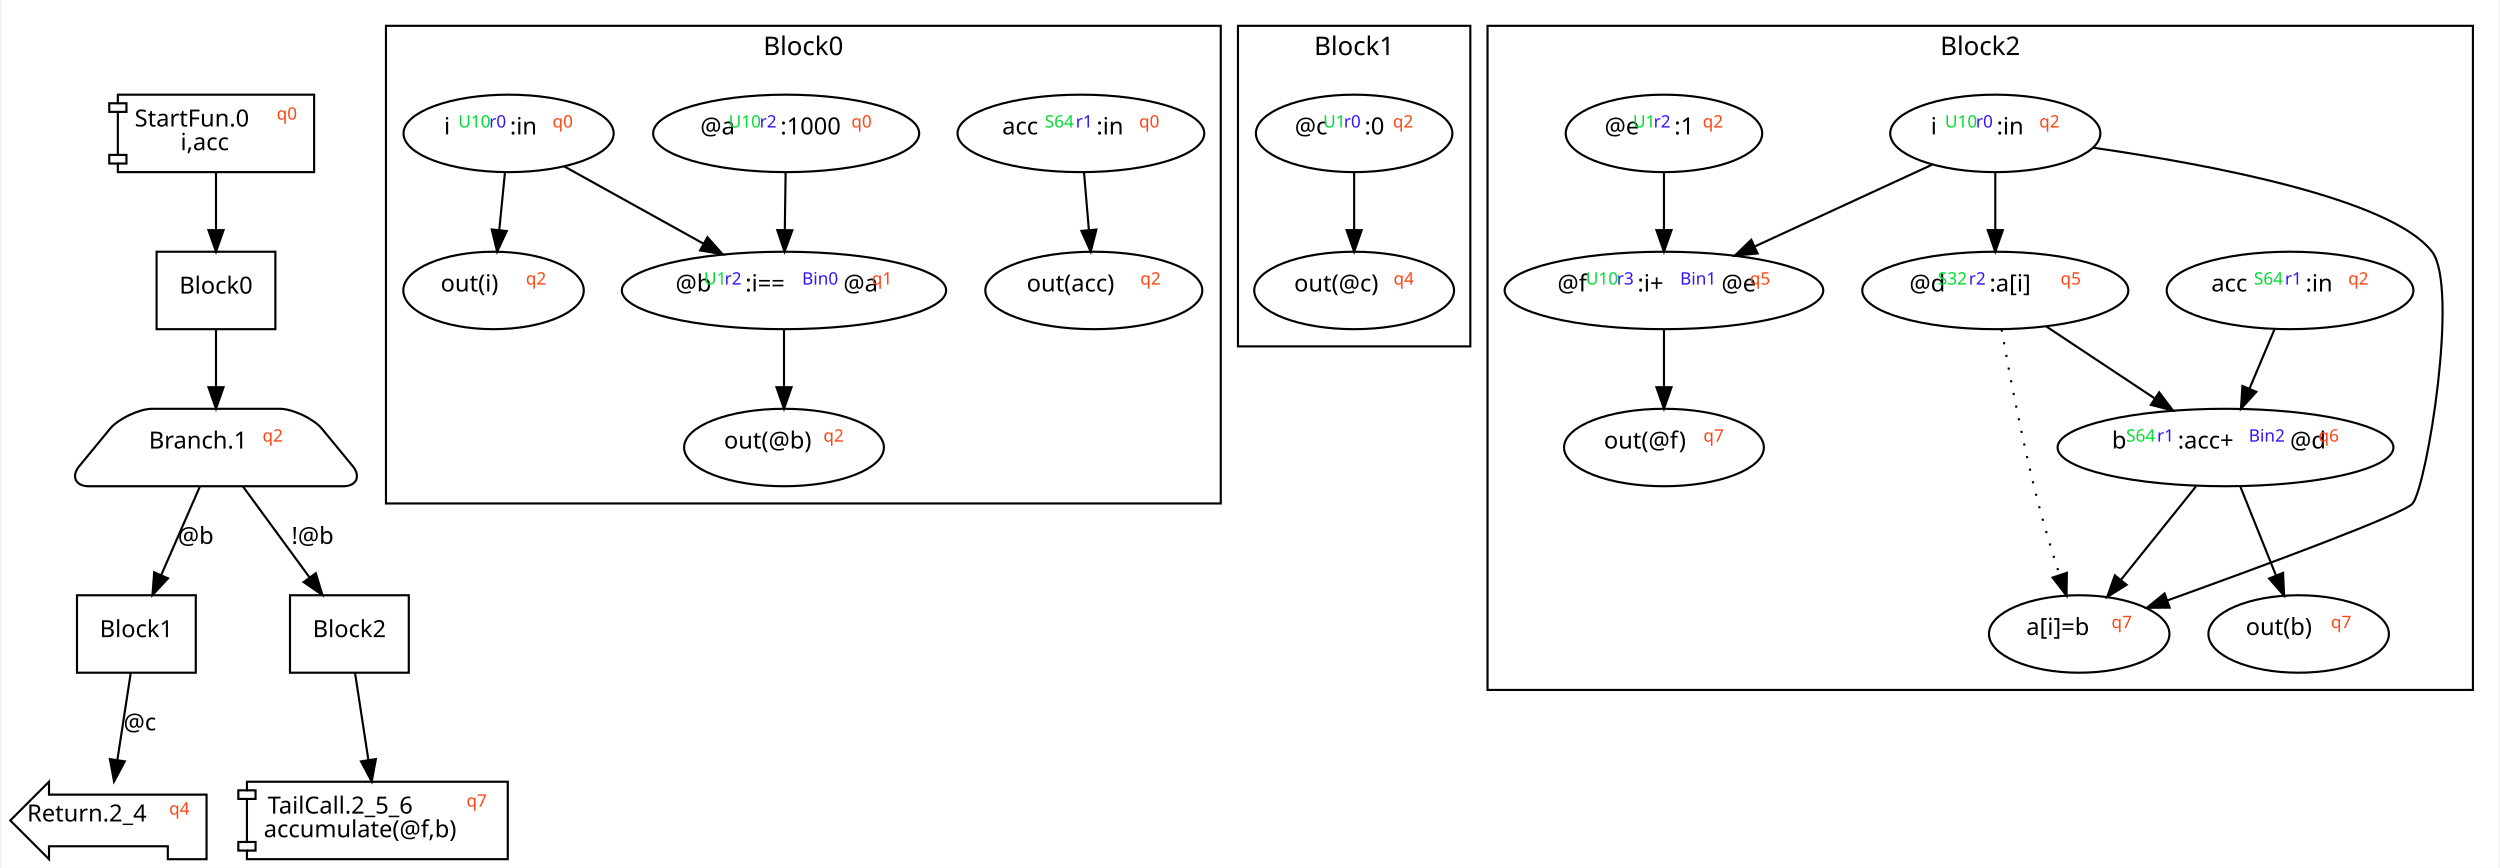
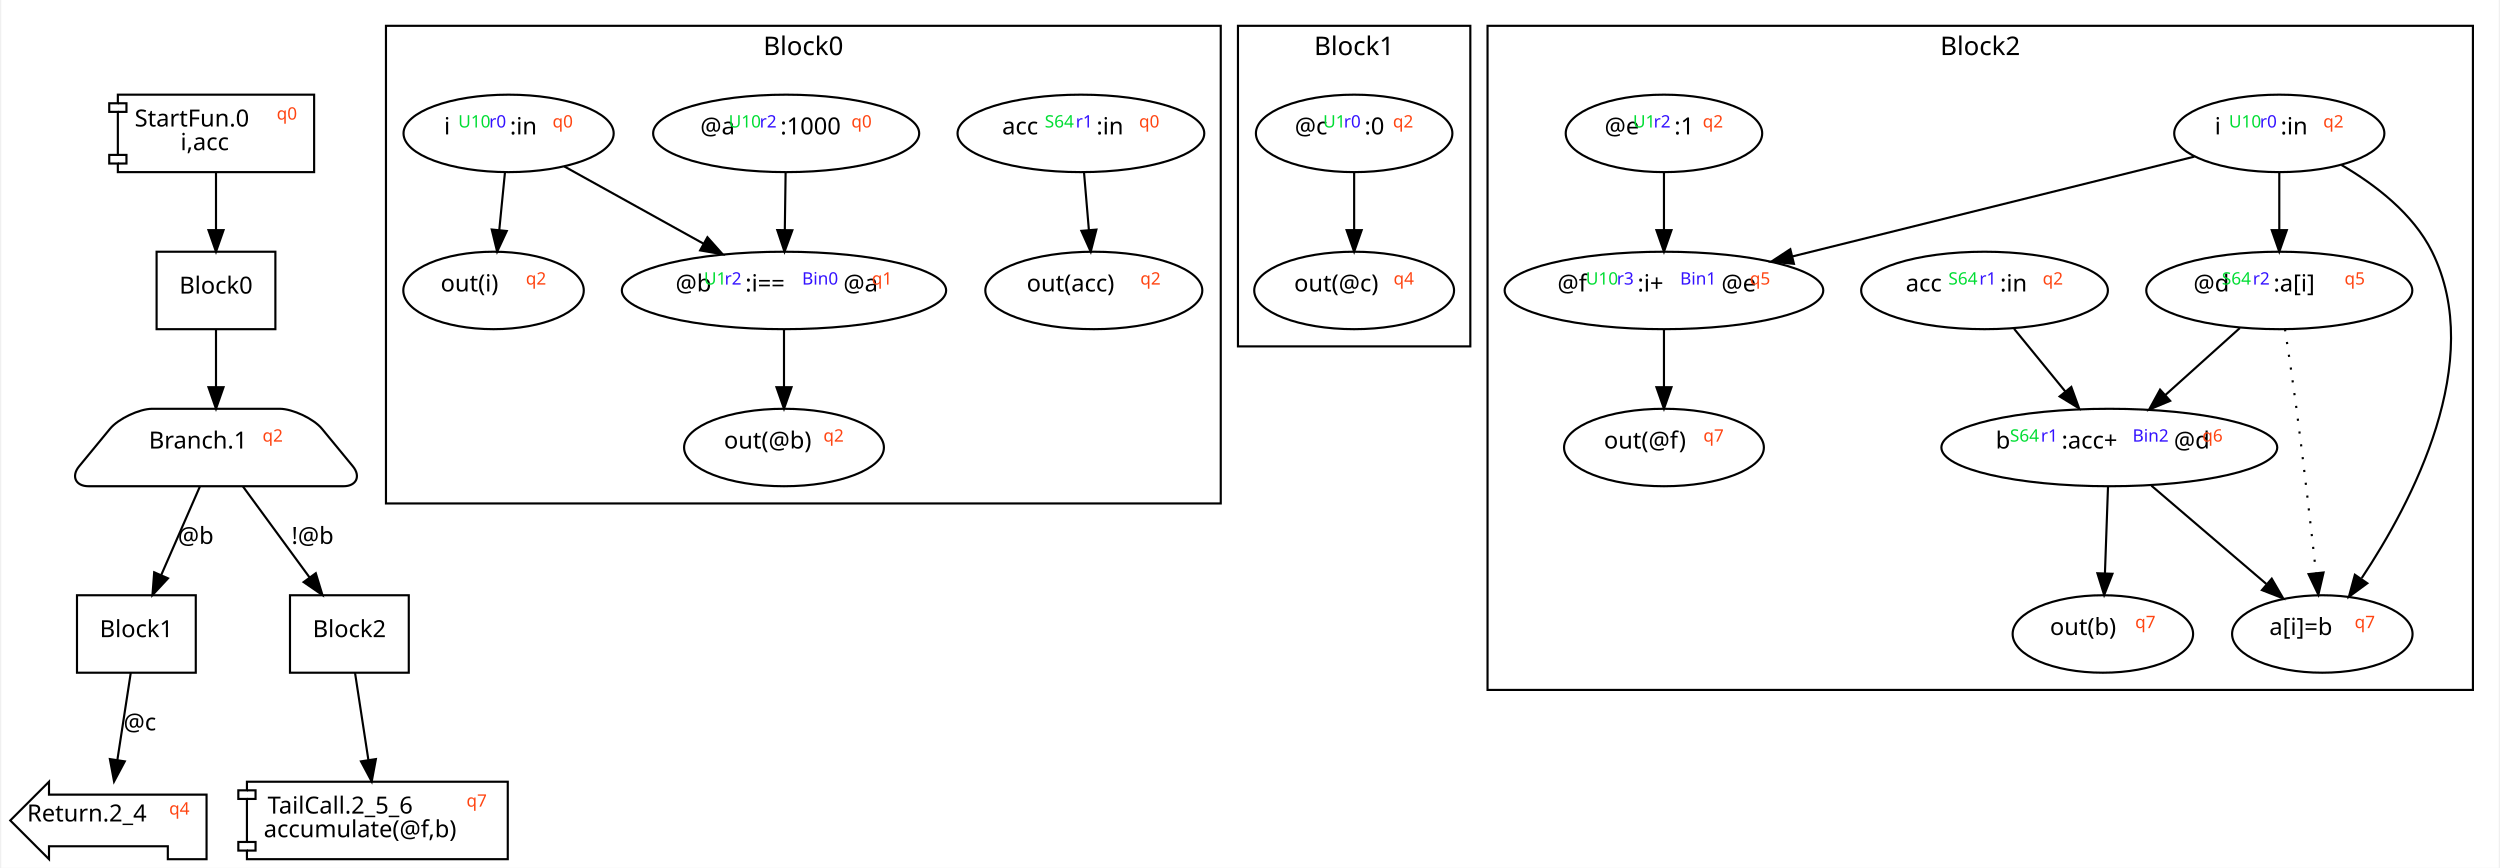
<svg xmlns="http://www.w3.org/2000/svg" width="1161pt" height="403pt" viewBox="0.00 0.00 1160.81 403.34">
  <g id="graph0" class="graph" transform="scale(1 1) rotate(0) translate(4 399.34)">
    <polygon fill="white" stroke="transparent" points="-4,4 -4,-399.34 1156.81,-399.34 1156.81,4 -4,4" />
    <g id="clust1" class="cluster">
      <polygon fill="none" stroke="black" points="174.81,-165.34 174.81,-387.34 562.81,-387.34 562.81,-165.34 174.81,-165.34" />
      <text text-anchor="middle" x="368.81" y="-373.74" font-family="Monaco" font-size="12.00">Block0</text>
    </g>
    <g id="clust2" class="cluster">
      <polygon fill="none" stroke="black" points="570.81,-238.34 570.81,-387.34 678.81,-387.34 678.81,-238.34 570.81,-238.34" />
      <text text-anchor="middle" x="624.81" y="-373.74" font-family="Monaco" font-size="12.00">Block1</text>
    </g>
    <g id="clust3" class="cluster">
      <polygon fill="none" stroke="black" points="686.81,-78.67 686.81,-387.34 1144.81,-387.34 1144.81,-78.67 686.81,-78.67" />
      <text text-anchor="middle" x="915.81" y="-373.74" font-family="Monaco" font-size="12.00">Block2</text>
    </g>
    <g id="node1" class="node">
      <polygon fill="none" stroke="black" points="141.42,-355.34 50.19,-355.34 50.19,-351.34 46.19,-351.34 46.19,-347.34 50.19,-347.34 50.19,-327.34 46.19,-327.34 46.19,-323.34 50.19,-323.34 50.19,-319.34 141.42,-319.34 141.42,-355.34" />
      <polyline fill="none" stroke="black" points="50.19,-351.34 54.19,-351.34 54.19,-347.34 50.19,-347.34 " />
      <polyline fill="none" stroke="black" points="50.19,-327.34 54.19,-327.34 54.19,-323.34 50.19,-323.34 " />
      <text text-anchor="start" x="58" y="-340.54" font-family="Monaco" font-size="11.00">StartFun.0</text>
      <text text-anchor="start" x="124.01" y="-340.54" font-family="Monaco" baseline-shift="super" font-size="8.00" fill="#ff4411">q0</text>
      <text text-anchor="start" x="79.3" y="-329.54" font-family="Monaco" font-size="11.00">i,acc</text>
    </g>
    <g id="node2" class="node">
      <polygon fill="none" stroke="black" points="123.41,-282.34 68.2,-282.34 68.2,-246.34 123.41,-246.34 123.41,-282.34" />
      <text text-anchor="middle" x="95.81" y="-262.87" font-family="Monaco" font-size="11.00">Block0</text>
    </g>
    <g id="edge1" class="edge">
      <path fill="none" stroke="black" d="M95.81,-319.15C95.81,-311.13 95.81,-301.38 95.81,-292.41" />
      <polygon fill="black" stroke="black" points="99.31,-292.37 95.81,-282.37 92.31,-292.37 99.31,-292.37" />
    </g>
    <g id="node3" class="node">
      <path fill="none" stroke="black" d="M125.41,-209.34C125.41,-209.34 66.2,-209.34 66.2,-209.34 60.2,-209.34 50.39,-204.7 46.57,-200.07 46.57,-200.07 32.19,-182.6 32.19,-182.6 28.38,-177.97 30.57,-173.34 36.57,-173.34 36.57,-173.34 155.05,-173.34 155.05,-173.34 161.05,-173.34 163.23,-177.97 159.42,-182.6 159.42,-182.6 145.04,-200.07 145.04,-200.07 141.23,-204.7 131.41,-209.34 125.41,-209.34" />
      <text text-anchor="start" x="64.6" y="-190.87" font-family="Monaco" font-size="11.00">Branch.1</text>
      <text text-anchor="start" x="117.41" y="-190.87" font-family="Monaco" baseline-shift="super" font-size="8.00" fill="#ff4411">q2</text>
    </g>
    <g id="edge2" class="edge">
      <path fill="none" stroke="black" d="M95.81,-246.15C95.81,-238.13 95.81,-228.38 95.81,-219.41" />
      <polygon fill="black" stroke="black" points="99.31,-219.37 95.81,-209.37 92.31,-219.37 99.31,-219.37" />
    </g>
    <g id="node4" class="node">
      <polygon fill="none" stroke="black" points="86.41,-122.67 31.2,-122.67 31.2,-86.67 86.41,-86.67 86.41,-122.67" />
      <text text-anchor="middle" x="58.81" y="-103.2" font-family="Monaco" font-size="11.00">Block1</text>
    </g>
    <g id="edge3" class="edge">
      <path fill="none" stroke="black" d="M88.32,-173.2C83.15,-161.38 76.19,-145.44 70.32,-132.01" />
      <polygon fill="black" stroke="black" points="73.49,-130.54 66.28,-122.78 67.08,-133.34 73.49,-130.54" />
      <text text-anchor="middle" x="86.41" y="-146.54" font-family="Monaco" font-size="11.00">@b</text>
    </g>
    <g id="node5" class="node">
      <polygon fill="none" stroke="black" points="185.41,-122.67 130.2,-122.67 130.2,-86.67 185.41,-86.67 185.41,-122.67" />
      <text text-anchor="middle" x="157.81" y="-103.2" font-family="Monaco" font-size="11.00">Block2</text>
    </g>
    <g id="edge4" class="edge">
      <path fill="none" stroke="black" d="M108.35,-173.2C117.26,-161.04 129.36,-144.51 139.37,-130.85" />
      <polygon fill="black" stroke="black" points="142.19,-132.91 145.28,-122.78 136.55,-128.78 142.19,-132.91" />
      <text text-anchor="middle" x="140.71" y="-146.54" font-family="Monaco" font-size="11.00">!@b</text>
    </g>
    <g id="node6" class="node">
      <polygon fill="none" stroke="black" points="91.42,-30 18.19,-30 18.19,-36 0.19,-18 18.19,0 18.19,-6 73.42,-6 73.42,0 91.42,0 91.42,-30" />
      <text text-anchor="start" x="8" y="-17.53" font-family="Monaco" font-size="11.00">Return.2_4</text>
      <text text-anchor="start" x="74.01" y="-17.53" font-family="Monaco" baseline-shift="super" font-size="8.00" fill="#ff4411">q4</text>
    </g>
    <g id="edge5" class="edge">
      <path fill="none" stroke="black" d="M56.18,-86.53C54.4,-74.94 52.01,-59.39 49.97,-46.13" />
      <polygon fill="black" stroke="black" points="53.41,-45.46 48.43,-36.11 46.49,-46.52 53.41,-45.46" />
      <text text-anchor="middle" x="60.41" y="-59.87" font-family="Monaco" font-size="11.00">@c</text>
    </g>
    <g id="node7" class="node">
      <polygon fill="none" stroke="black" points="231.42,-36 110.19,-36 110.19,-32 106.19,-32 106.19,-28 110.19,-28 110.19,-8 106.19,-8 106.19,-4 110.19,-4 110.19,0 231.42,0 231.42,-36" />
      <polyline fill="none" stroke="black" points="110.19,-32 114.19,-32 114.19,-28 110.19,-28 " />
      <polyline fill="none" stroke="black" points="110.19,-8 114.19,-8 114.19,-4 110.19,-4 " />
      <text text-anchor="start" x="119.8" y="-21.2" font-family="Monaco" font-size="11.00">TailCall.2_5_6</text>
      <text text-anchor="start" x="212.21" y="-21.2" font-family="Monaco" baseline-shift="super" font-size="8.00" fill="#ff4411">q7</text>
      <text text-anchor="start" x="118" y="-10.2" font-family="Monaco" font-size="11.00">accumulate(@f,b)</text>
    </g>
    <g id="edge6" class="edge">
      <path fill="none" stroke="black" d="M160.44,-86.53C162.22,-74.94 164.6,-59.39 166.64,-46.13" />
      <polygon fill="black" stroke="black" points="170.12,-46.52 168.18,-36.11 163.2,-45.46 170.12,-46.52" />
    </g>
    <g id="node8" class="node">
      <ellipse fill="none" stroke="black" cx="503.81" cy="-264.34" rx="50.43" ry="18" />
      <text text-anchor="start" x="472.6" y="-263.87" font-family="Monaco" font-size="11.00">out(acc)</text>
      <text text-anchor="start" x="525.41" y="-263.87" font-family="Monaco" baseline-shift="super" font-size="8.00" fill="#ff4411">q2</text>
    </g>
    <g id="node9" class="node">
      <ellipse fill="none" stroke="black" cx="497.81" cy="-337.34" rx="57.34" ry="18" />
      <text text-anchor="start" x="461.2" y="-336.87" font-family="Monaco" font-size="11.00">acc</text>
      <text text-anchor="start" x="481" y="-336.87" font-family="Monaco" baseline-shift="super" font-size="8.00" fill="#00dd33">S64</text>
      <text text-anchor="start" x="495.41" y="-336.87" font-family="Monaco" baseline-shift="super" font-size="8.00" fill="#3311ff">r1</text>
      <text text-anchor="start" x="505.01" y="-336.87" font-family="Monaco" font-size="11.00">:in</text>
      <text text-anchor="start" x="524.81" y="-336.87" font-family="Monaco" baseline-shift="super" font-size="8.00" fill="#ff4411">q0</text>
    </g>
    <g id="edge7" class="edge">
      <path fill="none" stroke="black" d="M499.26,-319.15C499.94,-311.13 500.76,-301.38 501.52,-292.41" />
      <polygon fill="black" stroke="black" points="505.01,-292.62 502.37,-282.37 498.04,-292.04 505.01,-292.62" />
    </g>
    <g id="node10" class="node">
      <ellipse fill="none" stroke="black" cx="231.81" cy="-337.34" rx="48.84" ry="18" />
      <text text-anchor="start" x="201.8" y="-336.87" font-family="Monaco" font-size="11.00">i</text>
      <text text-anchor="start" x="208.4" y="-336.87" font-family="Monaco" baseline-shift="super" font-size="8.00" fill="#00dd33">U10</text>
      <text text-anchor="start" x="222.8" y="-336.87" font-family="Monaco" baseline-shift="super" font-size="8.00" fill="#3311ff">r0</text>
      <text text-anchor="start" x="232.41" y="-336.87" font-family="Monaco" font-size="11.00">:in</text>
      <text text-anchor="start" x="252.21" y="-336.87" font-family="Monaco" baseline-shift="super" font-size="8.00" fill="#ff4411">q0</text>
    </g>
    <g id="node13" class="node">
      <ellipse fill="none" stroke="black" cx="224.81" cy="-264.34" rx="41.94" ry="18" />
      <text text-anchor="start" x="200.2" y="-263.87" font-family="Monaco" font-size="11.00">out(i)</text>
      <text text-anchor="start" x="239.81" y="-263.87" font-family="Monaco" baseline-shift="super" font-size="8.00" fill="#ff4411">q2</text>
    </g>
    <g id="edge9" class="edge">
      <path fill="none" stroke="black" d="M230.11,-319.15C229.32,-311.13 228.36,-301.38 227.47,-292.41" />
      <polygon fill="black" stroke="black" points="230.95,-291.97 226.49,-282.37 223.98,-292.66 230.95,-291.97" />
    </g>
    <g id="node14" class="node">
      <ellipse fill="none" stroke="black" cx="359.81" cy="-264.34" rx="75.37" ry="18" />
      <text text-anchor="start" x="309.4" y="-263.87" font-family="Monaco" font-size="11.00">@b</text>
      <text text-anchor="start" x="322.6" y="-263.87" font-family="Monaco" baseline-shift="super" font-size="8.00" fill="#00dd33">U1</text>
      <text text-anchor="start" x="332.2" y="-263.87" font-family="Monaco" baseline-shift="super" font-size="8.00" fill="#3311ff">r2</text>
      <text text-anchor="start" x="341.8" y="-263.87" font-family="Monaco" font-size="11.00">:i==</text>
      <text text-anchor="start" x="368.21" y="-263.87" font-family="Monaco" baseline-shift="super" font-size="8.00" fill="#3311ff">Bin0</text>
      <text text-anchor="start" x="387.41" y="-263.87" font-family="Monaco" font-size="11.00">@a</text>
      <text text-anchor="start" x="400.61" y="-263.87" font-family="Monaco" baseline-shift="super" font-size="8.00" fill="#ff4411">q1</text>
    </g>
    <g id="edge10" class="edge">
      <path fill="none" stroke="black" d="M257.71,-321.97C276.29,-311.66 301.61,-297.62 322.38,-286.1" />
      <polygon fill="black" stroke="black" points="324.22,-289.08 331.27,-281.17 320.83,-282.96 324.22,-289.08" />
    </g>
    <g id="node11" class="node">
      <ellipse fill="none" stroke="black" cx="359.81" cy="-191.34" rx="46.44" ry="18" />
      <text text-anchor="start" x="331.9" y="-190.87" font-family="Monaco" font-size="11.00">out(@b)</text>
      <text text-anchor="start" x="378.11" y="-190.87" font-family="Monaco" baseline-shift="super" font-size="8.00" fill="#ff4411">q2</text>
    </g>
    <g id="node12" class="node">
      <ellipse fill="none" stroke="black" cx="360.81" cy="-337.34" rx="61.83" ry="18" />
      <text text-anchor="start" x="320.9" y="-336.87" font-family="Monaco" font-size="11.00">@a</text>
      <text text-anchor="start" x="334.1" y="-336.87" font-family="Monaco" baseline-shift="super" font-size="8.00" fill="#00dd33">U10</text>
      <text text-anchor="start" x="348.5" y="-336.87" font-family="Monaco" baseline-shift="super" font-size="8.00" fill="#3311ff">r2</text>
      <text text-anchor="start" x="358.11" y="-336.87" font-family="Monaco" font-size="11.00">:1000</text>
      <text text-anchor="start" x="391.11" y="-336.87" font-family="Monaco" baseline-shift="super" font-size="8.00" fill="#ff4411">q0</text>
    </g>
    <g id="edge11" class="edge">
      <path fill="none" stroke="black" d="M360.56,-319.15C360.45,-311.13 360.31,-301.38 360.19,-292.41" />
      <polygon fill="black" stroke="black" points="363.69,-292.32 360.05,-282.37 356.69,-292.41 363.69,-292.32" />
    </g>
    <g id="edge8" class="edge">
      <path fill="none" stroke="black" d="M359.81,-246.15C359.81,-238.13 359.81,-228.38 359.81,-219.41" />
      <polygon fill="black" stroke="black" points="363.31,-219.37 359.81,-209.37 356.31,-219.37 363.31,-219.37" />
    </g>
    <g id="node15" class="node">
      <ellipse fill="none" stroke="black" cx="624.81" cy="-337.34" rx="45.66" ry="18" />
      <text text-anchor="start" x="597.2" y="-336.87" font-family="Monaco" font-size="11.00">@c</text>
      <text text-anchor="start" x="610.4" y="-336.87" font-family="Monaco" baseline-shift="super" font-size="8.00" fill="#00dd33">U1</text>
      <text text-anchor="start" x="620.01" y="-336.87" font-family="Monaco" baseline-shift="super" font-size="8.00" fill="#3311ff">r0</text>
      <text text-anchor="start" x="629.61" y="-336.87" font-family="Monaco" font-size="11.00">:0</text>
      <text text-anchor="start" x="642.81" y="-336.87" font-family="Monaco" baseline-shift="super" font-size="8.00" fill="#ff4411">q2</text>
    </g>
    <g id="node16" class="node">
      <ellipse fill="none" stroke="black" cx="624.81" cy="-264.34" rx="46.44" ry="18" />
      <text text-anchor="start" x="596.9" y="-263.87" font-family="Monaco" font-size="11.00">out(@c)</text>
      <text text-anchor="start" x="643.11" y="-263.87" font-family="Monaco" baseline-shift="super" font-size="8.00" fill="#ff4411">q4</text>
    </g>
    <g id="edge12" class="edge">
      <path fill="none" stroke="black" d="M624.81,-319.15C624.81,-311.13 624.81,-301.38 624.81,-292.41" />
      <polygon fill="black" stroke="black" points="628.31,-292.37 624.81,-282.37 621.31,-292.37 628.31,-292.37" />
    </g>
    <g id="node17" class="node">
      <ellipse fill="none" stroke="black" cx="768.81" cy="-337.34" rx="45.66" ry="18" />
      <text text-anchor="start" x="741.2" y="-336.87" font-family="Monaco" font-size="11.00">@e</text>
      <text text-anchor="start" x="754.4" y="-336.87" font-family="Monaco" baseline-shift="super" font-size="8.00" fill="#00dd33">U1</text>
      <text text-anchor="start" x="764.01" y="-336.87" font-family="Monaco" baseline-shift="super" font-size="8.00" fill="#3311ff">r2</text>
      <text text-anchor="start" x="773.61" y="-336.87" font-family="Monaco" font-size="11.00">:1</text>
      <text text-anchor="start" x="786.81" y="-336.87" font-family="Monaco" baseline-shift="super" font-size="8.00" fill="#ff4411">q2</text>
    </g>
-     <g id="node22" class="node">
+     <g id="node20" class="node">
      <ellipse fill="none" stroke="black" cx="768.81" cy="-264.34" rx="74.05" ry="18" />
      <text text-anchor="start" x="719.3" y="-263.87" font-family="Monaco" font-size="11.00">@f</text>
      <text text-anchor="start" x="732.5" y="-263.87" font-family="Monaco" baseline-shift="super" font-size="8.00" fill="#00dd33">U10</text>
      <text text-anchor="start" x="746.9" y="-263.87" font-family="Monaco" baseline-shift="super" font-size="8.00" fill="#3311ff">r3</text>
      <text text-anchor="start" x="756.5" y="-263.87" font-family="Monaco" font-size="11.00">:i+</text>
      <text text-anchor="start" x="776.31" y="-263.87" font-family="Monaco" baseline-shift="super" font-size="8.00" fill="#3311ff">Bin1</text>
      <text text-anchor="start" x="795.51" y="-263.87" font-family="Monaco" font-size="11.00">@e</text>
      <text text-anchor="start" x="808.71" y="-263.87" font-family="Monaco" baseline-shift="super" font-size="8.00" fill="#ff4411">q5</text>
    </g>
-     <g id="edge19" class="edge">
+     <g id="edge17" class="edge">
      <path fill="none" stroke="black" d="M768.81,-319.15C768.81,-311.13 768.81,-301.38 768.81,-292.41" />
      <polygon fill="black" stroke="black" points="772.31,-292.37 768.81,-282.37 765.31,-292.37 772.31,-292.37" />
    </g>
    <g id="node18" class="node">
-       <ellipse fill="none" stroke="black" cx="1063.81" cy="-104.67" rx="41.94" ry="18" />
-       <text text-anchor="start" x="1039.2" y="-104.2" font-family="Monaco" font-size="11.00">out(b)</text>
-       <text text-anchor="start" x="1078.81" y="-104.2" font-family="Monaco" baseline-shift="super" font-size="8.00" fill="#ff4411">q7</text>
+       <ellipse fill="none" stroke="black" cx="972.81" cy="-104.67" rx="41.94" ry="18" />
+       <text text-anchor="start" x="948.2" y="-104.2" font-family="Monaco" font-size="11.00">out(b)</text>
+       <text text-anchor="start" x="987.81" y="-104.2" font-family="Monaco" baseline-shift="super" font-size="8.00" fill="#ff4411">q7</text>
    </g>
    <g id="node19" class="node">
-       <ellipse fill="none" stroke="black" cx="1059.81" cy="-264.34" rx="57.34" ry="18" />
-       <text text-anchor="start" x="1023.2" y="-263.87" font-family="Monaco" font-size="11.00">acc</text>
-       <text text-anchor="start" x="1043" y="-263.87" font-family="Monaco" baseline-shift="super" font-size="8.00" fill="#00dd33">S64</text>
-       <text text-anchor="start" x="1057.41" y="-263.87" font-family="Monaco" baseline-shift="super" font-size="8.00" fill="#3311ff">r1</text>
-       <text text-anchor="start" x="1067.01" y="-263.87" font-family="Monaco" font-size="11.00">:in</text>
-       <text text-anchor="start" x="1086.81" y="-263.87" font-family="Monaco" baseline-shift="super" font-size="8.00" fill="#ff4411">q2</text>
-     </g>
-     <g id="node20" class="node">
-       <ellipse fill="none" stroke="black" cx="1029.81" cy="-191.34" rx="78.05" ry="18" />
-       <text text-anchor="start" x="977" y="-190.87" font-family="Monaco" font-size="11.00">b</text>
-       <text text-anchor="start" x="983.6" y="-190.87" font-family="Monaco" baseline-shift="super" font-size="8.00" fill="#00dd33">S64</text>
-       <text text-anchor="start" x="998" y="-190.87" font-family="Monaco" baseline-shift="super" font-size="8.00" fill="#3311ff">r1</text>
-       <text text-anchor="start" x="1007.6" y="-190.87" font-family="Monaco" font-size="11.00">:acc+</text>
-       <text text-anchor="start" x="1040.61" y="-190.87" font-family="Monaco" baseline-shift="super" font-size="8.00" fill="#3311ff">Bin2</text>
-       <text text-anchor="start" x="1059.81" y="-190.87" font-family="Monaco" font-size="11.00">@d</text>
-       <text text-anchor="start" x="1073.01" y="-190.87" font-family="Monaco" baseline-shift="super" font-size="8.00" fill="#ff4411">q6</text>
-     </g>
-     <g id="edge14" class="edge">
-       <path fill="none" stroke="black" d="M1052.54,-246.15C1049.08,-237.95 1044.86,-227.96 1041,-218.82" />
-       <polygon fill="black" stroke="black" points="1044.12,-217.21 1037,-209.37 1037.67,-219.94 1044.12,-217.21" />
-     </g>
-     <g id="edge21" class="edge">
-       <path fill="none" stroke="black" d="M1036.69,-173.2C1041.42,-161.42 1047.79,-145.54 1053.17,-132.14" />
-       <polygon fill="black" stroke="black" points="1056.57,-133.07 1057.05,-122.49 1050.08,-130.46 1056.57,-133.07" />
+       <ellipse fill="none" stroke="black" cx="1074.81" cy="-104.67" rx="41.94" ry="18" />
+       <text text-anchor="start" x="1050.2" y="-104.2" font-family="Monaco" font-size="11.00">a[i]=b</text>
+       <text text-anchor="start" x="1089.81" y="-104.2" font-family="Monaco" baseline-shift="super" font-size="8.00" fill="#ff4411">q7</text>
    </g>
    <g id="node21" class="node">
-       <ellipse fill="none" stroke="black" cx="961.81" cy="-104.67" rx="41.94" ry="18" />
-       <text text-anchor="start" x="937.2" y="-104.2" font-family="Monaco" font-size="11.00">a[i]=b</text>
-       <text text-anchor="start" x="976.81" y="-104.2" font-family="Monaco" baseline-shift="super" font-size="8.00" fill="#ff4411">q7</text>
-     </g>
-     <g id="edge16" class="edge">
-       <path fill="none" stroke="black" d="M1016.05,-173.2C1006.08,-160.8 992.47,-143.85 981.38,-130.04" />
-       <polygon fill="black" stroke="black" points="983.85,-127.52 974.85,-121.92 978.39,-131.9 983.85,-127.52" />
-     </g>
-     <g id="node23" class="node">
      <ellipse fill="none" stroke="black" cx="768.81" cy="-191.34" rx="46.44" ry="18" />
      <text text-anchor="start" x="740.9" y="-190.87" font-family="Monaco" font-size="11.00">out(@f)</text>
      <text text-anchor="start" x="787.11" y="-190.87" font-family="Monaco" baseline-shift="super" font-size="8.00" fill="#ff4411">q7</text>
    </g>
-     <g id="edge18" class="edge">
+     <g id="edge16" class="edge">
      <path fill="none" stroke="black" d="M768.81,-246.15C768.81,-238.13 768.81,-228.38 768.81,-219.41" />
      <polygon fill="black" stroke="black" points="772.31,-219.37 768.81,-209.37 765.31,-219.37 772.31,-219.37" />
    </g>
+     <g id="node22" class="node">
+       <ellipse fill="none" stroke="black" cx="917.81" cy="-264.34" rx="57.34" ry="18" />
+       <text text-anchor="start" x="881.2" y="-263.87" font-family="Monaco" font-size="11.00">acc</text>
+       <text text-anchor="start" x="901" y="-263.87" font-family="Monaco" baseline-shift="super" font-size="8.00" fill="#00dd33">S64</text>
+       <text text-anchor="start" x="915.41" y="-263.87" font-family="Monaco" baseline-shift="super" font-size="8.00" fill="#3311ff">r1</text>
+       <text text-anchor="start" x="925.01" y="-263.87" font-family="Monaco" font-size="11.00">:in</text>
+       <text text-anchor="start" x="944.81" y="-263.87" font-family="Monaco" baseline-shift="super" font-size="8.00" fill="#ff4411">q2</text>
+     </g>
+     <g id="node23" class="node">
+       <ellipse fill="none" stroke="black" cx="975.81" cy="-191.34" rx="78.05" ry="18" />
+       <text text-anchor="start" x="923" y="-190.87" font-family="Monaco" font-size="11.00">b</text>
+       <text text-anchor="start" x="929.6" y="-190.87" font-family="Monaco" baseline-shift="super" font-size="8.00" fill="#00dd33">S64</text>
+       <text text-anchor="start" x="944" y="-190.87" font-family="Monaco" baseline-shift="super" font-size="8.00" fill="#3311ff">r1</text>
+       <text text-anchor="start" x="953.6" y="-190.87" font-family="Monaco" font-size="11.00">:acc+</text>
+       <text text-anchor="start" x="986.61" y="-190.87" font-family="Monaco" baseline-shift="super" font-size="8.00" fill="#3311ff">Bin2</text>
+       <text text-anchor="start" x="1005.81" y="-190.87" font-family="Monaco" font-size="11.00">@d</text>
+       <text text-anchor="start" x="1019.01" y="-190.87" font-family="Monaco" baseline-shift="super" font-size="8.00" fill="#ff4411">q6</text>
+     </g>
+     <g id="edge19" class="edge">
+       <path fill="none" stroke="black" d="M931.55,-246.51C938.67,-237.8 947.5,-226.98 955.4,-217.32" />
+       <polygon fill="black" stroke="black" points="958.14,-219.49 961.76,-209.54 952.72,-215.07 958.14,-219.49" />
+     </g>
+     <g id="edge21" class="edge">
+       <path fill="none" stroke="black" d="M975.2,-173.2C974.79,-161.61 974.24,-146.06 973.77,-132.8" />
+       <polygon fill="black" stroke="black" points="977.26,-132.65 973.41,-122.78 970.27,-132.89 977.26,-132.65" />
+     </g>
+     <g id="edge14" class="edge">
+       <path fill="none" stroke="black" d="M995.37,-173.61C1010.67,-160.52 1032.09,-142.2 1048.83,-127.89" />
+       <polygon fill="black" stroke="black" points="1051.3,-130.38 1056.62,-121.22 1046.75,-125.06 1051.3,-130.38" />
+     </g>
    <g id="node24" class="node">
-       <ellipse fill="none" stroke="black" cx="922.81" cy="-337.34" rx="48.84" ry="18" />
-       <text text-anchor="start" x="892.8" y="-336.87" font-family="Monaco" font-size="11.00">i</text>
-       <text text-anchor="start" x="899.4" y="-336.87" font-family="Monaco" baseline-shift="super" font-size="8.00" fill="#00dd33">U10</text>
-       <text text-anchor="start" x="913.8" y="-336.87" font-family="Monaco" baseline-shift="super" font-size="8.00" fill="#3311ff">r0</text>
-       <text text-anchor="start" x="923.41" y="-336.87" font-family="Monaco" font-size="11.00">:in</text>
-       <text text-anchor="start" x="943.21" y="-336.87" font-family="Monaco" baseline-shift="super" font-size="8.00" fill="#ff4411">q2</text>
-     </g>
-     <g id="edge17" class="edge">
-       <path fill="none" stroke="black" d="M968.33,-330.67C1022.12,-322.94 1106.75,-307.13 1125.81,-282.34 1138.41,-265.94 1123.49,-173.9 1116.81,-165.34 1113.08,-160.56 1047.37,-136.31 1002.71,-120.24" />
-       <polygon fill="black" stroke="black" points="1003.85,-116.92 993.25,-116.84 1001.48,-123.51 1003.85,-116.92" />
+       <ellipse fill="none" stroke="black" cx="1054.81" cy="-337.34" rx="48.84" ry="18" />
+       <text text-anchor="start" x="1024.8" y="-336.87" font-family="Monaco" font-size="11.00">i</text>
+       <text text-anchor="start" x="1031.4" y="-336.87" font-family="Monaco" baseline-shift="super" font-size="8.00" fill="#00dd33">U10</text>
+       <text text-anchor="start" x="1045.8" y="-336.87" font-family="Monaco" baseline-shift="super" font-size="8.00" fill="#3311ff">r0</text>
+       <text text-anchor="start" x="1055.41" y="-336.87" font-family="Monaco" font-size="11.00">:in</text>
+       <text text-anchor="start" x="1075.21" y="-336.87" font-family="Monaco" baseline-shift="super" font-size="8.00" fill="#ff4411">q2</text>
+     </g>
+     <g id="edge15" class="edge">
+       <path fill="none" stroke="black" d="M1083.7,-322.66C1099.25,-313.6 1117,-300.1 1125.81,-282.34 1151.06,-231.4 1116.5,-165.84 1093.12,-130.65" />
+       <polygon fill="black" stroke="black" points="1095.71,-128.24 1087.17,-121.97 1089.94,-132.2 1095.71,-128.24" />
+     </g>
+     <g id="edge18" class="edge">
+       <path fill="none" stroke="black" d="M1015.34,-326.54C966.98,-314.54 884.59,-294.08 828.48,-280.15" />
+       <polygon fill="black" stroke="black" points="829.22,-276.73 818.67,-277.72 827.53,-283.52 829.22,-276.73" />
+     </g>
+     <g id="node25" class="node">
+       <ellipse fill="none" stroke="black" cx="1054.81" cy="-264.34" rx="61.83" ry="18" />
+       <text text-anchor="start" x="1014.9" y="-263.87" font-family="Monaco" font-size="11.00">@d</text>
+       <text text-anchor="start" x="1028.1" y="-263.87" font-family="Monaco" baseline-shift="super" font-size="8.00" fill="#00dd33">S64</text>
+       <text text-anchor="start" x="1042.5" y="-263.87" font-family="Monaco" baseline-shift="super" font-size="8.00" fill="#3311ff">r2</text>
+       <text text-anchor="start" x="1052.11" y="-263.87" font-family="Monaco" font-size="11.00">:a[i]</text>
+       <text text-anchor="start" x="1085.11" y="-263.87" font-family="Monaco" baseline-shift="super" font-size="8.00" fill="#ff4411">q5</text>
+     </g>
+     <g id="edge13" class="edge">
+       <path fill="none" stroke="black" d="M1054.81,-319.15C1054.81,-311.13 1054.81,-301.38 1054.81,-292.41" />
+       <polygon fill="black" stroke="black" points="1058.31,-292.37 1054.81,-282.37 1051.31,-292.37 1058.31,-292.37" />
+     </g>
+     <g id="edge22" class="edge">
+       <path fill="none" stroke="black" stroke-dasharray="1,5" d="M1057.47,-246.33C1059.09,-235.71 1061.17,-221.74 1062.81,-209.34 1066.22,-183.49 1069.58,-153.94 1071.88,-133.02" />
+       <polygon fill="black" stroke="black" points="1075.38,-133.25 1072.98,-122.93 1068.42,-132.49 1075.38,-133.25" />
    </g>
    <g id="edge20" class="edge">
-       <path fill="none" stroke="black" d="M893.48,-322.82C870.16,-312.07 837.23,-296.88 811.07,-284.82" />
-       <polygon fill="black" stroke="black" points="812.31,-281.54 801.76,-280.53 809.38,-287.9 812.31,-281.54" />
-     </g>
-     <g id="node25" class="node">
-       <ellipse fill="none" stroke="black" cx="922.81" cy="-264.34" rx="61.83" ry="18" />
-       <text text-anchor="start" x="882.9" y="-263.87" font-family="Monaco" font-size="11.00">@d</text>
-       <text text-anchor="start" x="896.1" y="-263.87" font-family="Monaco" baseline-shift="super" font-size="8.00" fill="#00dd33">S32</text>
-       <text text-anchor="start" x="910.5" y="-263.87" font-family="Monaco" baseline-shift="super" font-size="8.00" fill="#3311ff">r2</text>
-       <text text-anchor="start" x="920.11" y="-263.87" font-family="Monaco" font-size="11.00">:a[i]</text>
-       <text text-anchor="start" x="953.11" y="-263.87" font-family="Monaco" baseline-shift="super" font-size="8.00" fill="#ff4411">q5</text>
-     </g>
-     <g id="edge13" class="edge">
-       <path fill="none" stroke="black" d="M922.81,-319.15C922.81,-311.13 922.81,-301.38 922.81,-292.41" />
-       <polygon fill="black" stroke="black" points="926.31,-292.37 922.81,-282.37 919.31,-292.37 926.31,-292.37" />
-     </g>
-     <g id="edge15" class="edge">
-       <path fill="none" stroke="black" d="M946.55,-247.58C961.31,-237.79 980.49,-225.06 996.72,-214.29" />
-       <polygon fill="black" stroke="black" points="998.99,-216.99 1005.38,-208.54 995.12,-211.16 998.99,-216.99" />
-     </g>
-     <g id="edge22" class="edge">
-       <path fill="none" stroke="black" stroke-dasharray="1,5" d="M925.73,-246.21C929.21,-226.55 935.5,-193.4 942.81,-165.34 945.66,-154.37 949.34,-142.44 952.7,-132.15" />
-       <polygon fill="black" stroke="black" points="956.08,-133.1 955.91,-122.5 949.44,-130.89 956.08,-133.1" />
+       <path fill="none" stroke="black" d="M1036.48,-246.87C1026.19,-237.62 1013.17,-225.91 1001.83,-215.72" />
+       <polygon fill="black" stroke="black" points="1004.08,-213.04 994.3,-208.96 999.4,-218.25 1004.08,-213.04" />
    </g>
  </g>
</svg>
